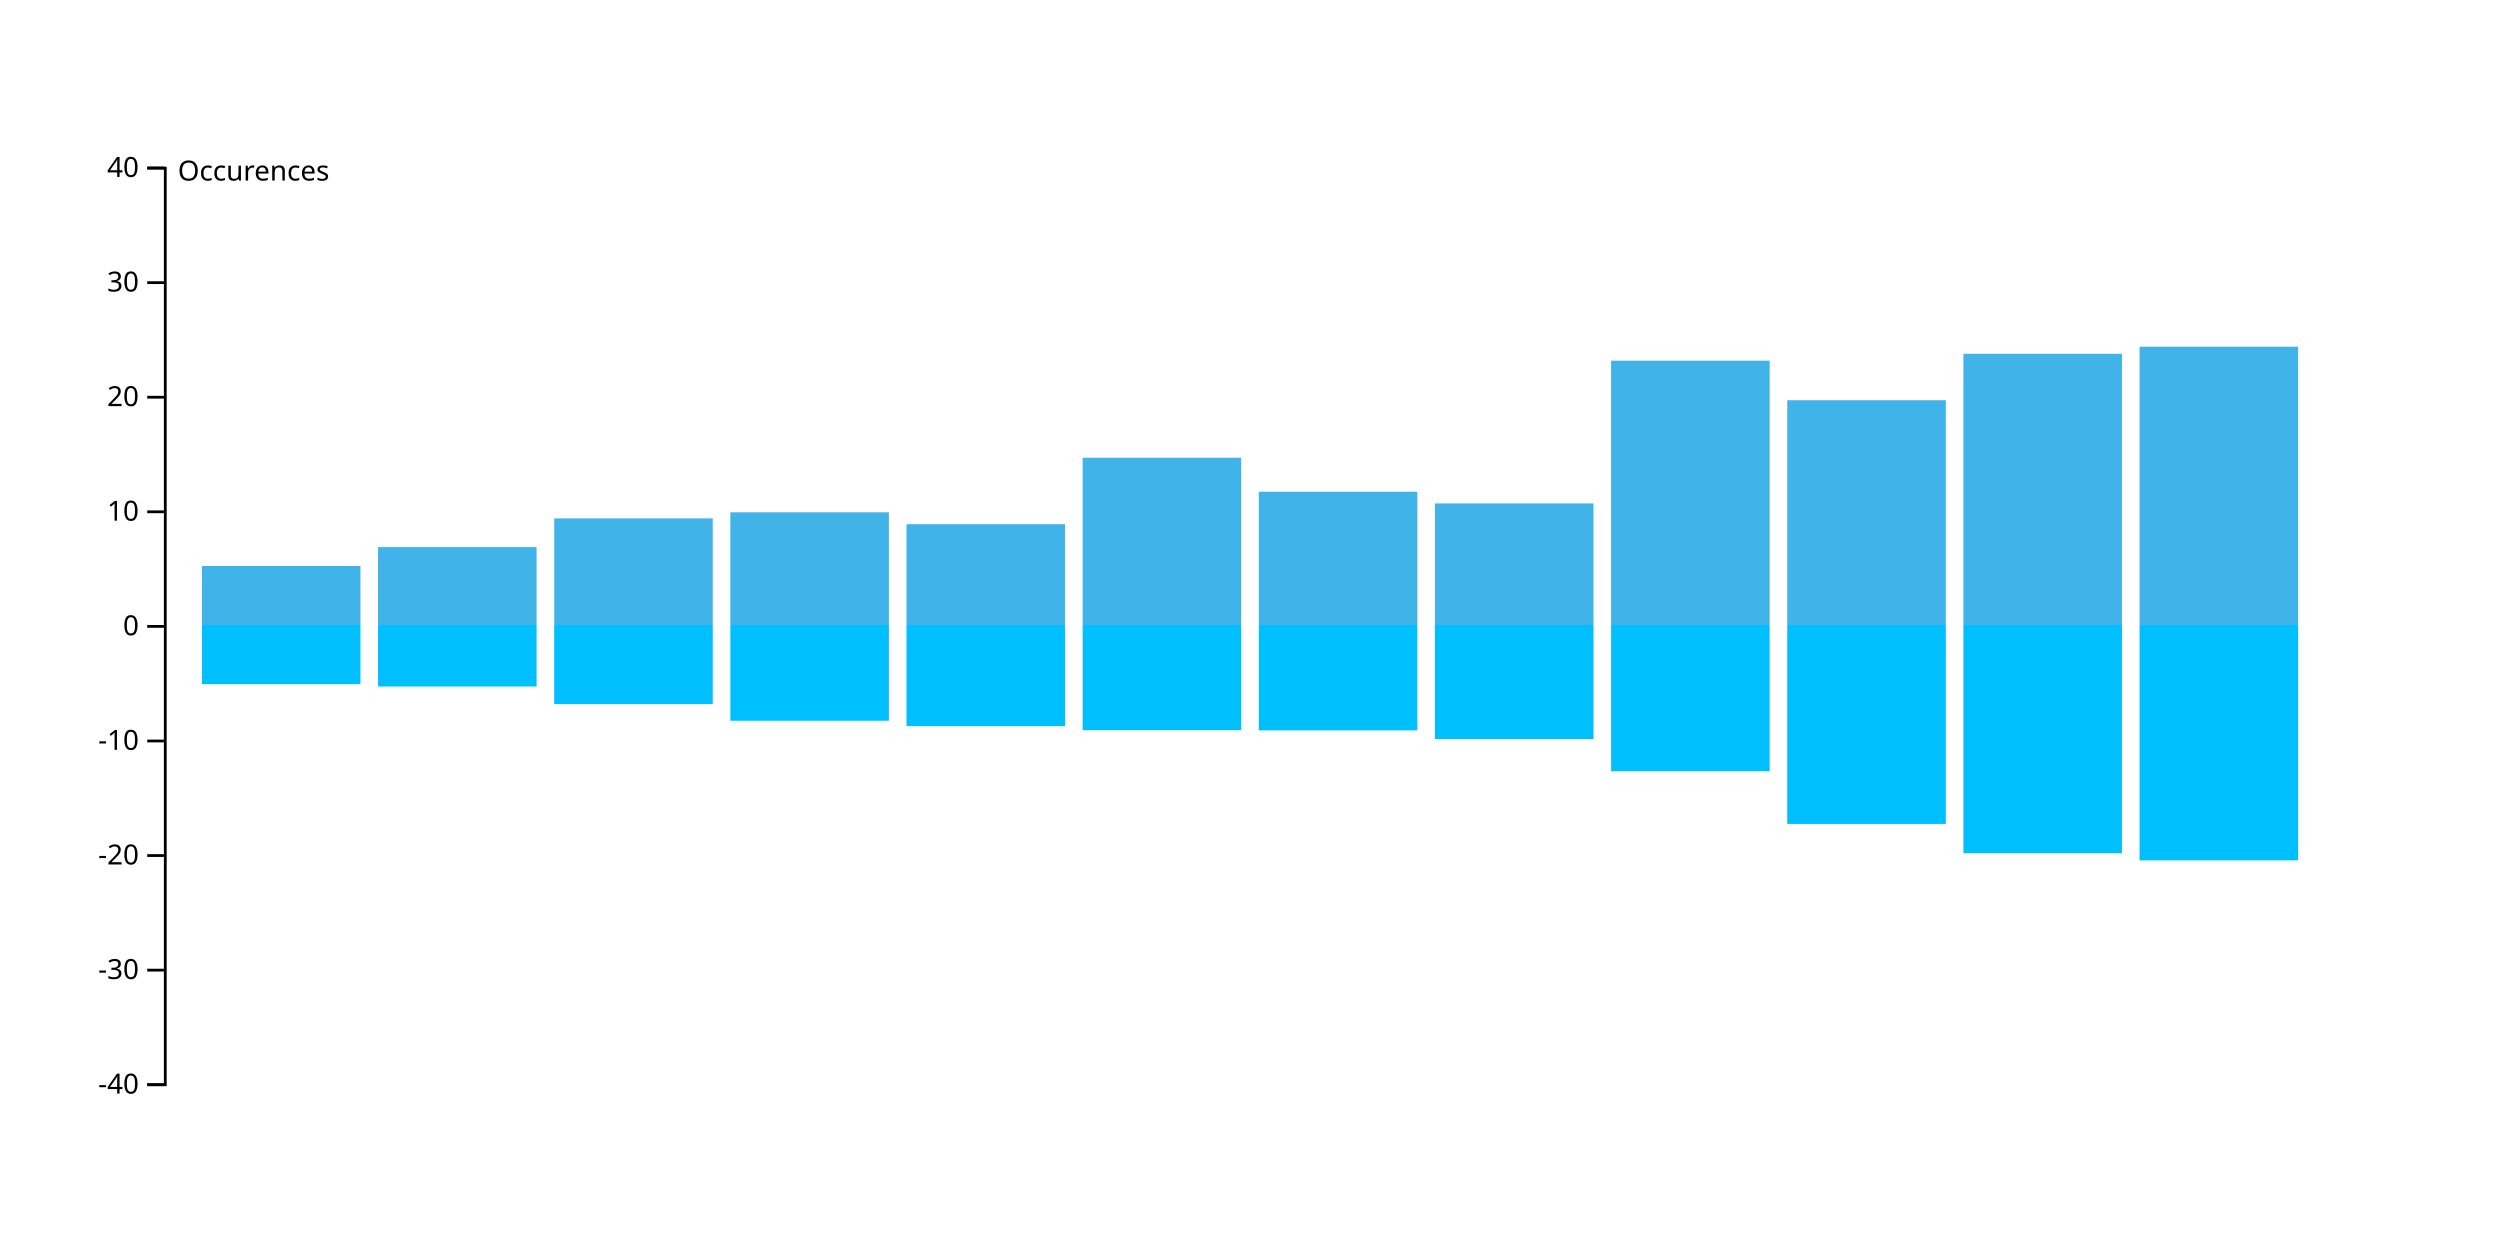
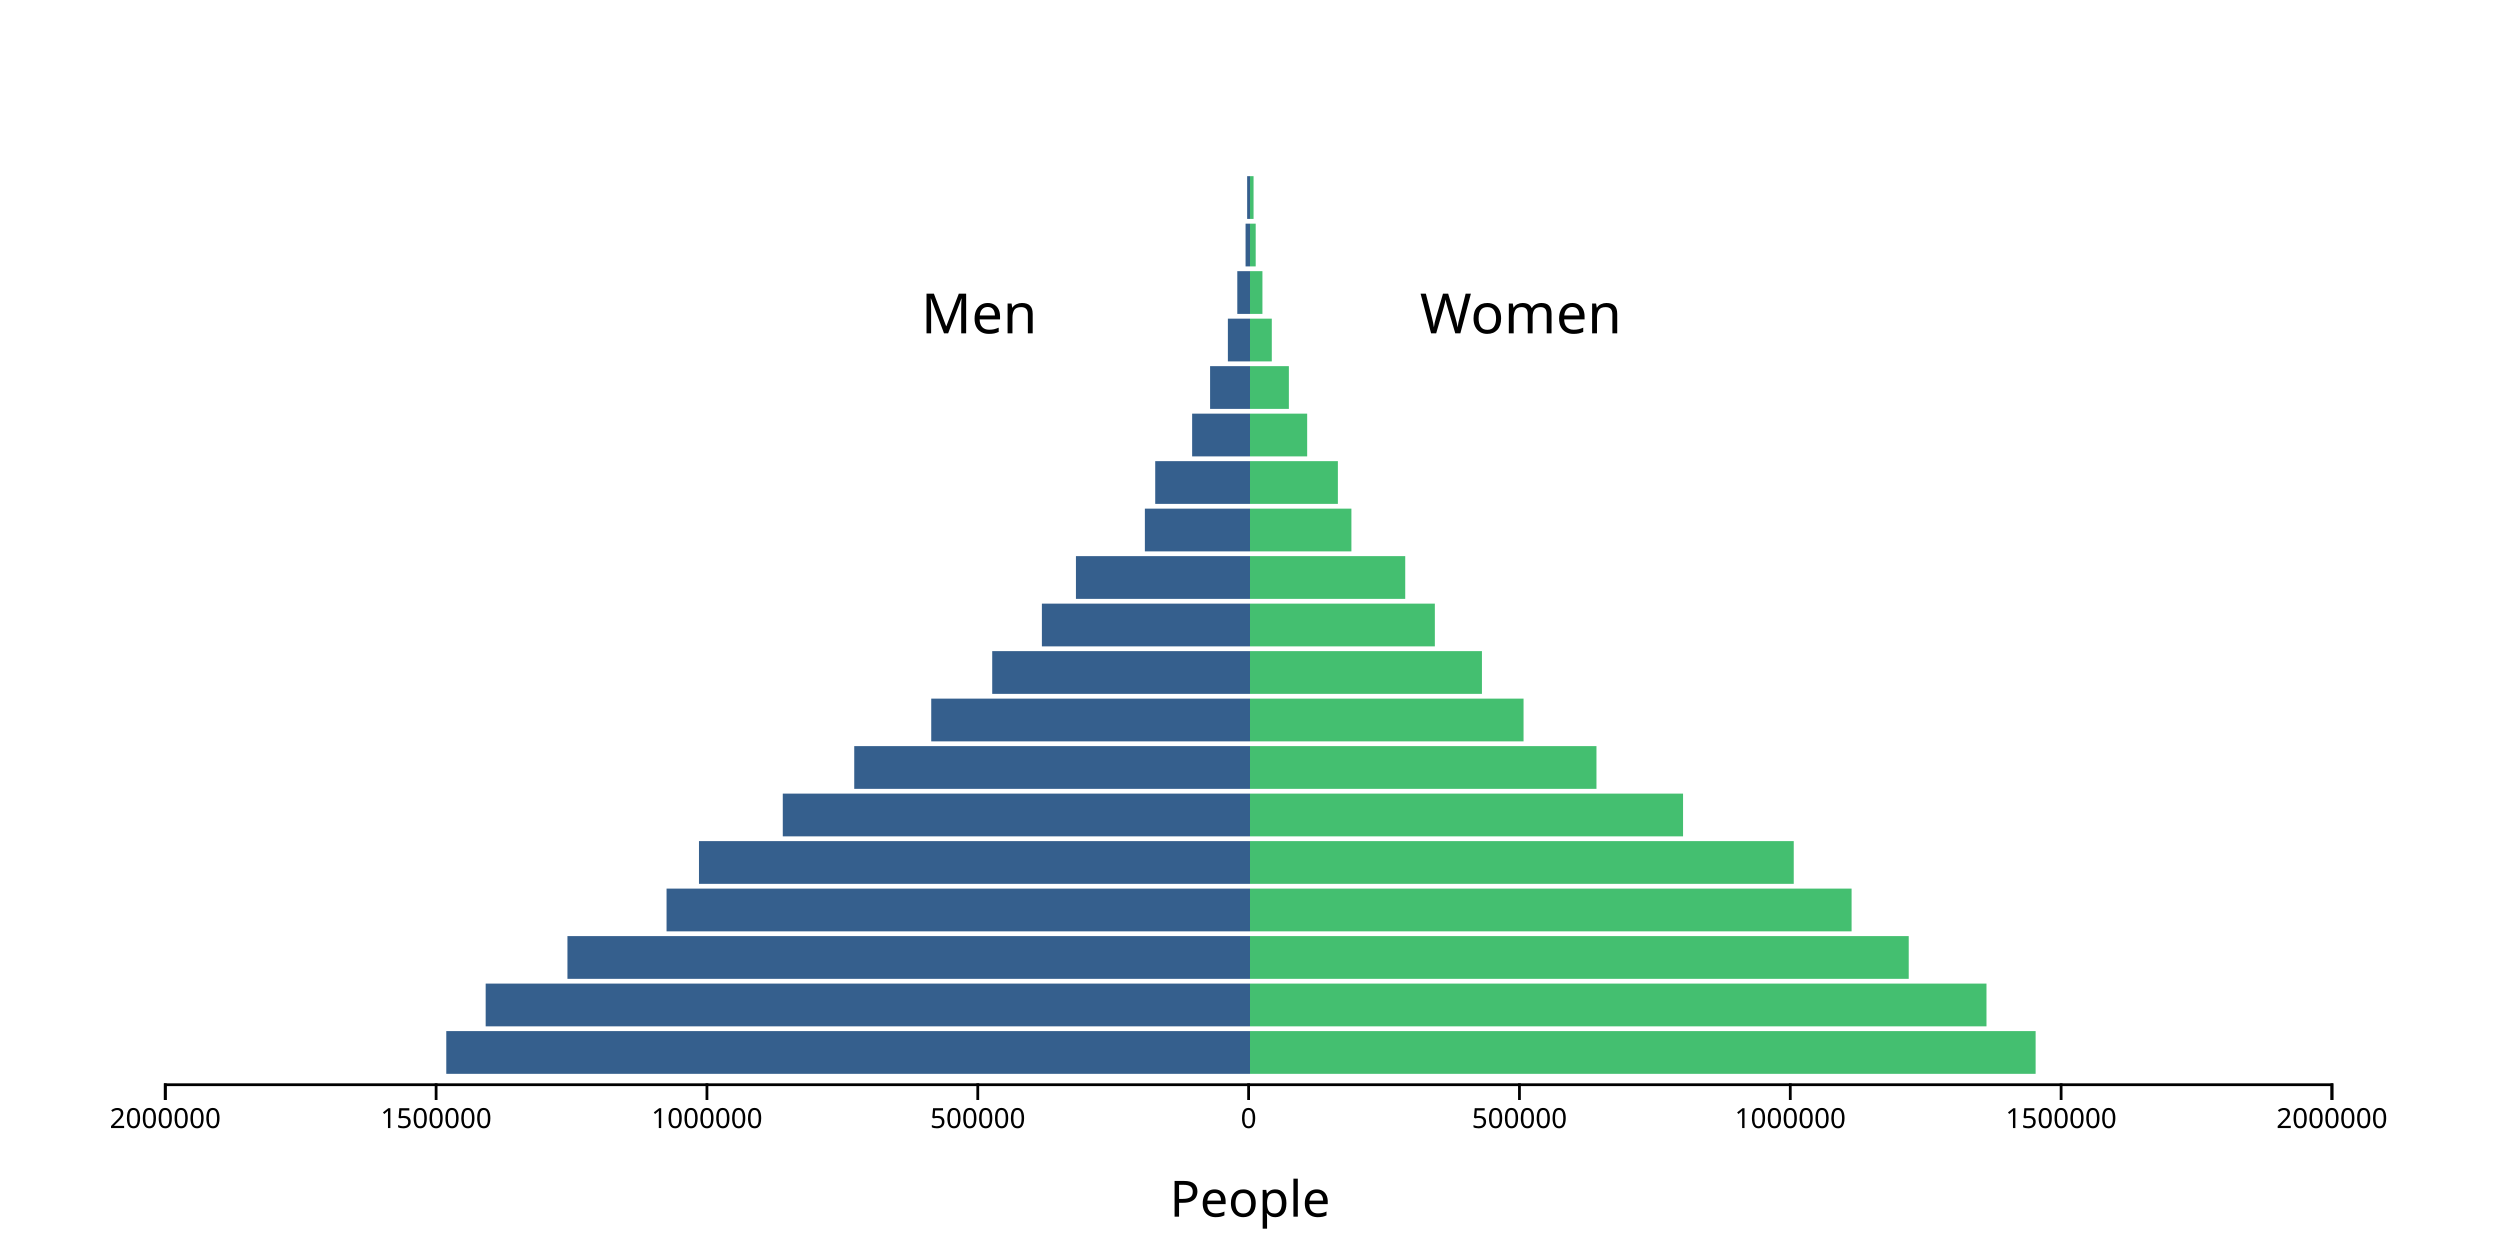
<svg xmlns="http://www.w3.org/2000/svg" width="900px" height="450px">
  <g transform="translate(60, 60)" class="series">
    <g class="column">
-       <rect x="12.683" y="165" width="57.073" height="21.273" fill="rgba(0, 191, 255, 1)" />
-       <rect x="12.683" y="143.759" width="57.073" height="21.241" fill="rgba(64, 180, 232, 1)" />
+       <rect y="3.42" x="388.974" height="15.389" width="1.026" fill="rgba(53, 95, 141, 1)" />
+       <rect y="3.42" x="390" height="15.389" width="1.281" fill="rgba(68, 191, 112, 1)" />
    </g>
    <g class="column">
-       <rect x="76.098" y="165" width="57.073" height="22.144" fill="rgba(0, 191, 255, 1)" />
-       <rect x="76.098" y="136.959" width="57.073" height="28.041" fill="rgba(64, 180, 232, 1)" />
+       <rect y="20.518" x="388.404" height="15.389" width="1.596" fill="rgba(53, 95, 141, 1)" />
+       <rect y="20.518" x="390" height="15.389" width="2.05" fill="rgba(68, 191, 112, 1)" />
    </g>
    <g class="column">
-       <rect x="139.512" y="165" width="57.073" height="28.452" fill="rgba(0, 191, 255, 1)" />
-       <rect x="139.512" y="126.625" width="57.073" height="38.375" fill="rgba(64, 180, 232, 1)" />
+       <rect y="37.617" x="385.427" height="15.389" width="4.573" fill="rgba(53, 95, 141, 1)" />
+       <rect y="37.617" x="390" height="15.389" width="4.475" fill="rgba(68, 191, 112, 1)" />
    </g>
    <g class="column">
-       <rect x="202.927" y="165" width="57.073" height="34.469" fill="rgba(0, 191, 255, 1)" />
-       <rect x="202.927" y="124.427" width="57.073" height="40.573" fill="rgba(64, 180, 232, 1)" />
+       <rect y="54.715" x="382.037" height="15.389" width="7.963" fill="rgba(53, 95, 141, 1)" />
+       <rect y="54.715" x="390" height="15.389" width="7.845" fill="rgba(68, 191, 112, 1)" />
    </g>
    <g class="column">
-       <rect x="266.341" y="165" width="57.073" height="36.395" fill="rgba(0, 191, 255, 1)" />
-       <rect x="266.341" y="128.711" width="57.073" height="36.289" fill="rgba(64, 180, 232, 1)" />
+       <rect y="71.813" x="375.633" height="15.389" width="14.367" fill="rgba(53, 95, 141, 1)" />
+       <rect y="71.813" x="390" height="15.389" width="13.994" fill="rgba(68, 191, 112, 1)" />
    </g>
    <g class="column">
-       <rect x="329.756" y="165" width="57.073" height="37.859" fill="rgba(0, 191, 255, 1)" />
-       <rect x="329.756" y="104.779" width="57.073" height="60.221" fill="rgba(64, 180, 232, 1)" />
+       <rect y="88.912" x="369.169" height="15.389" width="20.831" fill="rgba(53, 95, 141, 1)" />
+       <rect y="88.912" x="390" height="15.389" width="20.579" fill="rgba(68, 191, 112, 1)" />
    </g>
    <g class="column">
-       <rect x="393.171" y="165" width="57.073" height="37.929" fill="rgba(0, 191, 255, 1)" />
-       <rect x="393.171" y="117.021" width="57.073" height="47.979" fill="rgba(64, 180, 232, 1)" />
+       <rect y="106.01" x="355.88" height="15.389" width="34.12" fill="rgba(53, 95, 141, 1)" />
+       <rect y="106.01" x="390" height="15.389" width="31.636" fill="rgba(68, 191, 112, 1)" />
    </g>
    <g class="column">
-       <rect x="456.585" y="165" width="57.073" height="41.048" fill="rgba(0, 191, 255, 1)" />
-       <rect x="456.585" y="121.227" width="57.073" height="43.773" fill="rgba(64, 180, 232, 1)" />
+       <rect y="123.109" x="352.154" height="15.389" width="37.846" fill="rgba(53, 95, 141, 1)" />
+       <rect y="123.109" x="390" height="15.389" width="36.506" fill="rgba(68, 191, 112, 1)" />
    </g>
    <g class="column">
-       <rect x="520" y="165" width="57.073" height="52.647" fill="rgba(0, 191, 255, 1)" />
-       <rect x="520" y="69.847" width="57.073" height="95.153" fill="rgba(64, 180, 232, 1)" />
+       <rect y="140.207" x="327.338" height="15.389" width="62.662" fill="rgba(53, 95, 141, 1)" />
+       <rect y="140.207" x="390" height="15.389" width="55.883" fill="rgba(68, 191, 112, 1)" />
    </g>
    <g class="column">
-       <rect x="583.415" y="165" width="57.073" height="71.615" fill="rgba(0, 191, 255, 1)" />
-       <rect x="583.415" y="84.083" width="57.073" height="80.917" fill="rgba(64, 180, 232, 1)" />
+       <rect y="157.306" x="315.079" height="15.389" width="74.921" fill="rgba(53, 95, 141, 1)" />
+       <rect y="157.306" x="390" height="15.389" width="66.545" fill="rgba(68, 191, 112, 1)" />
    </g>
    <g class="column">
-       <rect x="646.829" y="165" width="57.073" height="82.158" fill="rgba(0, 191, 255, 1)" />
-       <rect x="646.829" y="67.361" width="57.073" height="97.639" fill="rgba(64, 180, 232, 1)" />
+       <rect y="174.404" x="297.197" height="15.389" width="92.803" fill="rgba(53, 95, 141, 1)" />
+       <rect y="174.404" x="390" height="15.389" width="83.496" fill="rgba(68, 191, 112, 1)" />
    </g>
    <g class="column">
-       <rect x="710.244" y="165" width="57.073" height="84.731" fill="rgba(0, 191, 255, 1)" />
-       <rect x="710.244" y="64.822" width="57.073" height="100.178" fill="rgba(64, 180, 232, 1)" />
+       <rect y="191.503" x="275.245" height="15.389" width="114.755" fill="rgba(53, 95, 141, 1)" />
+       <rect y="191.503" x="390" height="15.389" width="98.477" fill="rgba(68, 191, 112, 1)" />
+     </g>
+     <g class="column">
+       <rect y="208.601" x="247.526" height="15.389" width="142.474" fill="rgba(53, 95, 141, 1)" />
+       <rect y="208.601" x="390" height="15.389" width="124.729" fill="rgba(68, 191, 112, 1)" />
+     </g>
+     <g class="column">
+       <rect y="225.699" x="221.803" height="15.389" width="168.197" fill="rgba(53, 95, 141, 1)" />
+       <rect y="225.699" x="390" height="15.389" width="155.899" fill="rgba(68, 191, 112, 1)" />
+     </g>
+     <g class="column">
+       <rect y="242.798" x="191.63" height="15.389" width="198.37" fill="rgba(53, 95, 141, 1)" />
+       <rect y="242.798" x="390" height="15.389" width="195.749" fill="rgba(68, 191, 112, 1)" />
+     </g>
+     <g class="column">
+       <rect y="259.896" x="179.959" height="15.389" width="210.041" fill="rgba(53, 95, 141, 1)" />
+       <rect y="259.896" x="390" height="15.389" width="216.571" fill="rgba(68, 191, 112, 1)" />
+     </g>
+     <g class="column">
+       <rect y="276.995" x="144.281" height="15.389" width="245.719" fill="rgba(53, 95, 141, 1)" />
+       <rect y="276.995" x="390" height="15.389" width="237.142" fill="rgba(68, 191, 112, 1)" />
+     </g>
+     <g class="column">
+       <rect y="294.093" x="114.842" height="15.389" width="275.158" fill="rgba(53, 95, 141, 1)" />
+       <rect y="294.093" x="390" height="15.389" width="265.135" fill="rgba(68, 191, 112, 1)" />
+     </g>
+     <g class="column">
+       <rect y="311.192" x="100.661" height="15.389" width="289.339" fill="rgba(53, 95, 141, 1)" />
+       <rect y="311.192" x="390" height="15.389" width="282.823" fill="rgba(68, 191, 112, 1)" />
    </g>
  </g>
-   <g transform="translate(59, 60)">
-     <g fill="none" font-size="10" font-family="sans-serif" text-anchor="end">
-       <path class="domain" stroke="#000" d="M-6,330.5H0.5V0.5H-6" />
-       <g class="tick" transform="translate(0, 330)">
-         <line stroke="#000" x2="-6" y1="0.5" y2="0.5" />
-         <text fill="#000" x="-9" y="0.5" dy="0.32em">-40</text>
+   <text transform="translate(352.5, 120)" font-family="sans-serif" font-size="20" text-anchor="middle">Men</text>
+   <text transform="translate(547.5, 120)" font-family="sans-serif" font-size="20" text-anchor="middle">Women</text>
+   <text transform="translate(450, 420)" font-family="sans-serif" font-size="18" text-anchor="middle" dy="1em">People</text>
+   <g transform="translate(59, 390)">
+     <g fill="none" font-size="10" font-family="sans-serif" text-anchor="middle">
+       <path class="domain" stroke="#000" d="M780.5,6V0.5H0.5V6" />
+       <g class="tick" transform="translate(780, 0)">
+         <line stroke="#000" y2="6" x1="0.5" x2="0.5" />
+         <text fill="#000" y="9" x="0.5" dy="0.71em">2000000</text>
      </g>
-       <g class="tick" transform="translate(0, 288.75)">
-         <line stroke="#000" x2="-6" y1="0.5" y2="0.5" />
-         <text fill="#000" x="-9" y="0.5" dy="0.32em">-30</text>
+       <g class="tick" transform="translate(682.5, 0)">
+         <line stroke="#000" y2="6" x1="0.5" x2="0.5" />
+         <text fill="#000" y="9" x="0.5" dy="0.71em">1500000</text>
      </g>
-       <g class="tick" transform="translate(0, 247.5)">
-         <line stroke="#000" x2="-6" y1="0.5" y2="0.5" />
-         <text fill="#000" x="-9" y="0.5" dy="0.32em">-20</text>
+       <g class="tick" transform="translate(585, 0)">
+         <line stroke="#000" y2="6" x1="0.5" x2="0.5" />
+         <text fill="#000" y="9" x="0.5" dy="0.71em">1000000</text>
      </g>
-       <g class="tick" transform="translate(0, 206.25)">
-         <line stroke="#000" x2="-6" y1="0.5" y2="0.5" />
-         <text fill="#000" x="-9" y="0.5" dy="0.32em">-10</text>
+       <g class="tick" transform="translate(487.5, 0)">
+         <line stroke="#000" y2="6" x1="0.5" x2="0.5" />
+         <text fill="#000" y="9" x="0.5" dy="0.71em">500000</text>
      </g>
-       <g class="tick" transform="translate(0, 165)">
-         <line stroke="#000" x2="-6" y1="0.5" y2="0.5" />
-         <text fill="#000" x="-9" y="0.5" dy="0.32em">0</text>
+       <g class="tick" transform="translate(390, 0)">
+         <line stroke="#000" y2="6" x1="0.5" x2="0.5" />
+         <text fill="#000" y="9" x="0.5" dy="0.71em">0</text>
      </g>
-       <g class="tick" transform="translate(0, 123.75)">
-         <line stroke="#000" x2="-6" y1="0.5" y2="0.5" />
-         <text fill="#000" x="-9" y="0.5" dy="0.32em">10</text>
+       <g class="tick" transform="translate(292.5, 0)">
+         <line stroke="#000" y2="6" x1="0.5" x2="0.5" />
+         <text fill="#000" y="9" x="0.5" dy="0.71em">500000</text>
      </g>
-       <g class="tick" transform="translate(0, 82.5)">
-         <line stroke="#000" x2="-6" y1="0.5" y2="0.5" />
-         <text fill="#000" x="-9" y="0.5" dy="0.32em">20</text>
+       <g class="tick" transform="translate(195, 0)">
+         <line stroke="#000" y2="6" x1="0.5" x2="0.5" />
+         <text fill="#000" y="9" x="0.5" dy="0.71em">1000000</text>
      </g>
-       <g class="tick" transform="translate(0, 41.25)">
-         <line stroke="#000" x2="-6" y1="0.5" y2="0.5" />
-         <text fill="#000" x="-9" y="0.5" dy="0.32em">30</text>
+       <g class="tick" transform="translate(97.5, 0)">
+         <line stroke="#000" y2="6" x1="0.5" x2="0.5" />
+         <text fill="#000" y="9" x="0.5" dy="0.71em">1500000</text>
      </g>
      <g class="tick" transform="translate(0, 0)">
-         <line stroke="#000" x2="-6" y1="0.5" y2="0.5" />
-         <text fill="#000" x="-9" y="0.5" dy="0.32em">40</text>
+         <line stroke="#000" y2="6" x1="0.5" x2="0.5" />
+         <text fill="#000" y="9" x="0.5" dy="0.71em">2000000</text>
      </g>
    </g>
-     <text font-family="sans-serif" font-size="10" x="5" y="5">Occurences</text>
  </g>
</svg>
